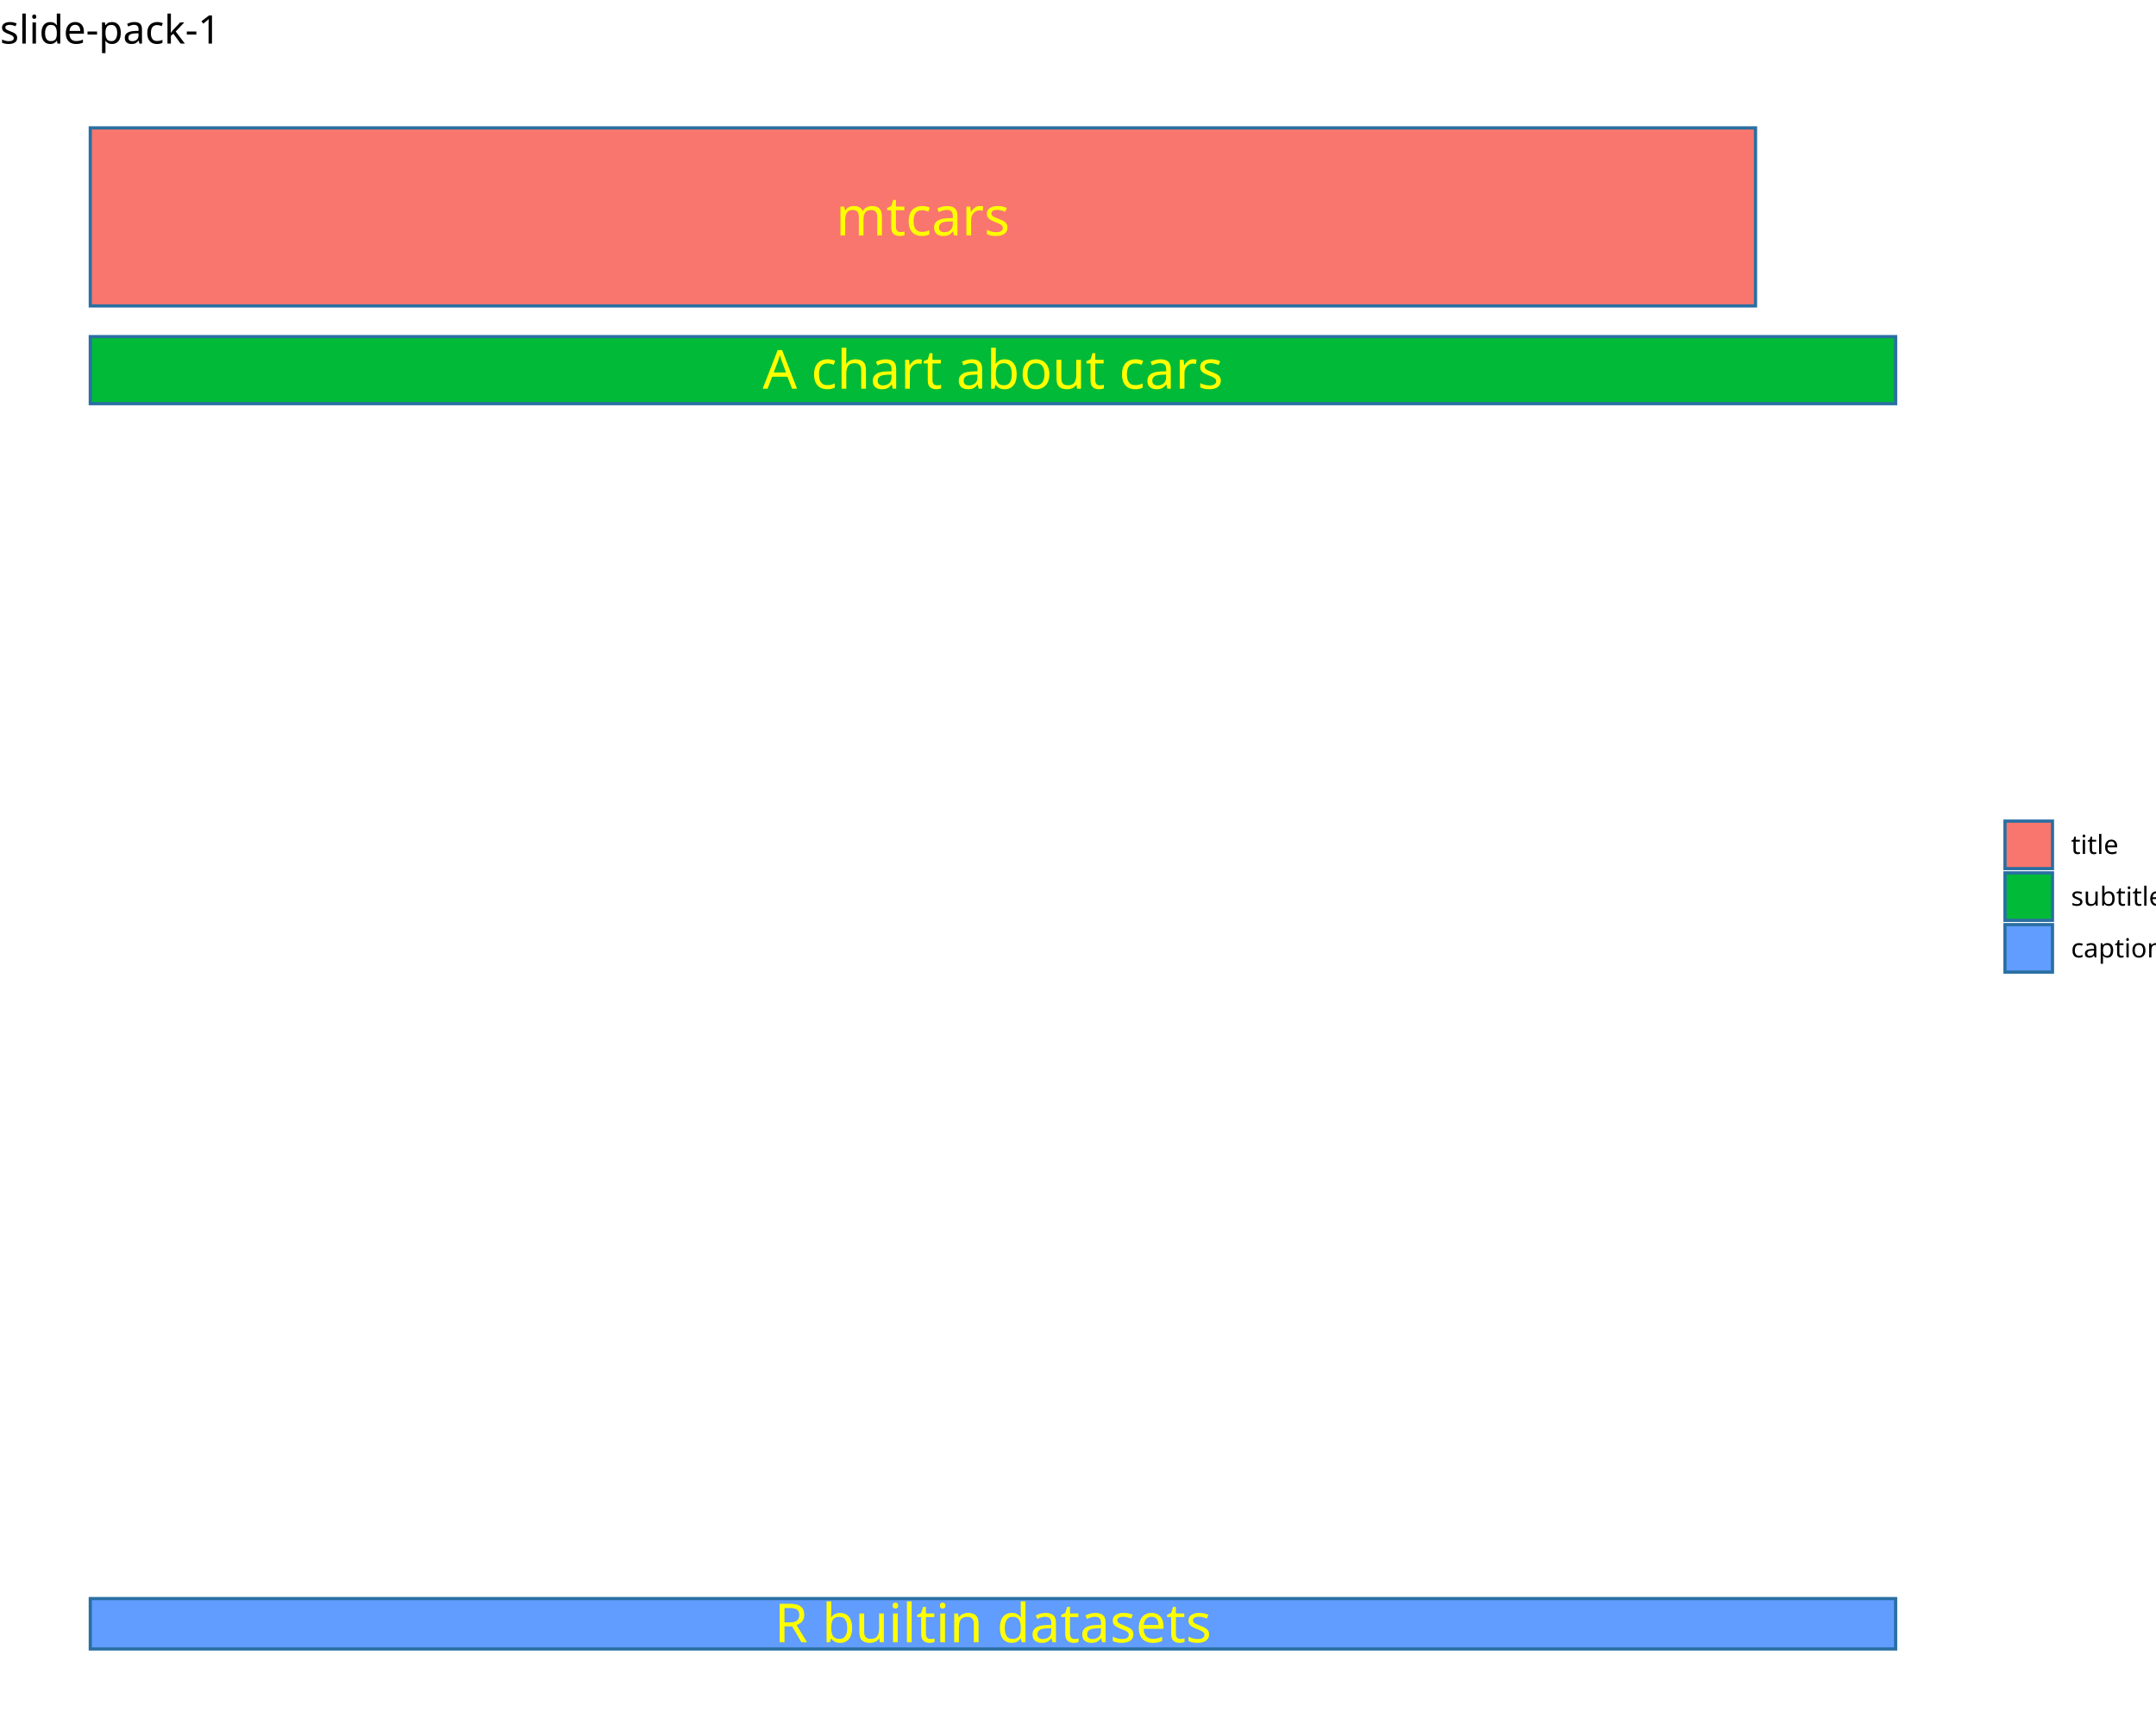
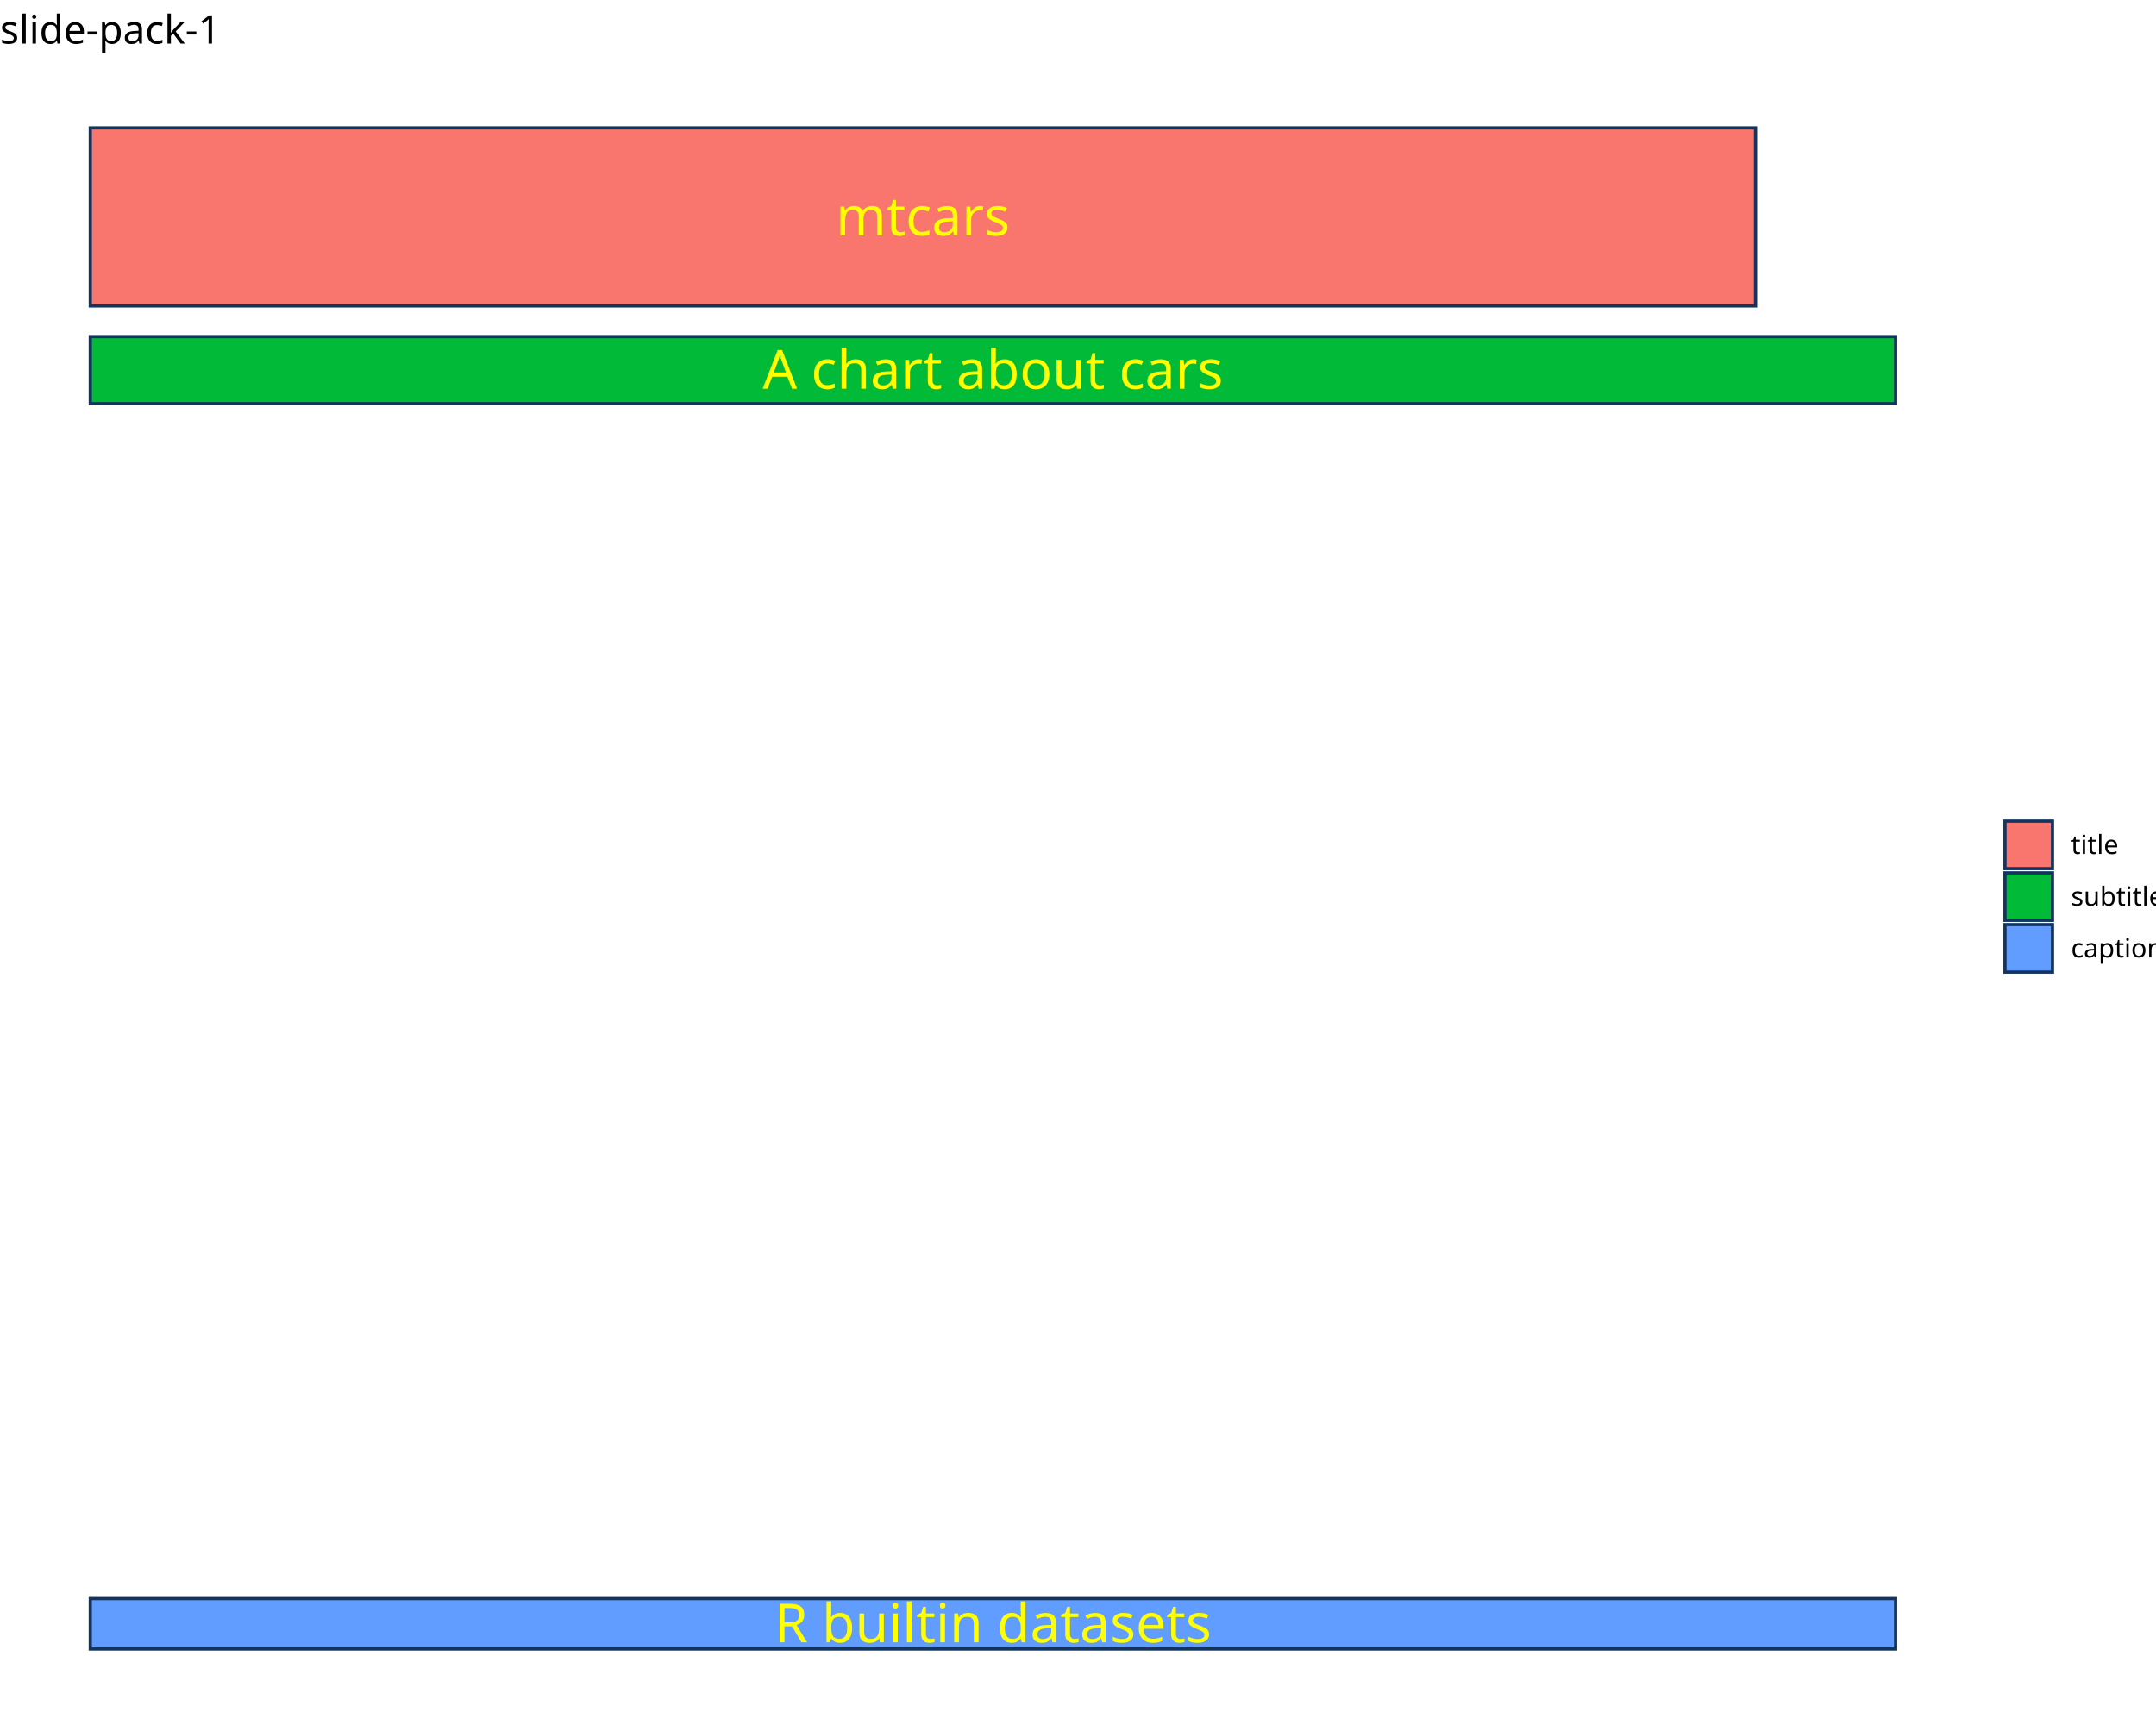
<svg xmlns="http://www.w3.org/2000/svg" class="svglite" data-engine-version="2.0" width="720.00pt" height="576.00pt" viewBox="0 0 720.00 576.00">
  <defs>
    <style type="text/css">
    .svglite line, .svglite polyline, .svglite polygon, .svglite path, .svglite rect, .svglite circle {
      fill: none;
      stroke: #000000;
      stroke-linecap: round;
      stroke-linejoin: round;
      stroke-miterlimit: 10.00;
    }
  </style>
  </defs>
  <rect width="100%" height="100%" style="stroke: none; fill: #FFFFFF;" />
  <defs>
    <clipPath id="cpMC4wMHw3MjAuMDB8MC4wMHw1NzYuMDA=">
      <rect x="0.00" y="0.00" width="720.00" height="576.00" />
    </clipPath>
  </defs>
  <g clip-path="url(#cpMC4wMHw3MjAuMDB8MC4wMHw1NzYuMDA=)">
</g>
  <defs>
    <clipPath id="cpMC4wMHw2NjMuMTl8MTcuMzB8NTc2LjAw">
      <rect x="0.00" y="17.30" width="663.19" height="558.70" />
    </clipPath>
  </defs>
  <g clip-path="url(#cpMC4wMHw2NjMuMTl8MTcuMzB8NTc2LjAw)">
-     <rect x="30.15" y="42.70" width="556.11" height="59.45" style="stroke-width: 1.07; stroke: #2A6FA2; stroke-linecap: square; stroke-linejoin: miter; fill: #F8766D;" />
-     <rect x="30.15" y="112.40" width="602.90" height="22.39" style="stroke-width: 1.07; stroke: #2A6FA2; stroke-linecap: square; stroke-linejoin: miter; fill: #00BA38;" />
-     <rect x="30.15" y="533.79" width="602.90" height="16.82" style="stroke-width: 1.07; stroke: #2A6FA2; stroke-linecap: square; stroke-linejoin: miter; fill: #619CFF;" />
+     <rect x="30.15" y="42.70" width="556.11" height="59.45" style="stroke-width: 1.07; stroke: #13345E; stroke-linecap: butt; stroke-linejoin: miter; fill: #F8766D;" />
+     <rect x="30.15" y="112.40" width="602.90" height="22.39" style="stroke-width: 1.07; stroke: #13345E; stroke-linecap: butt; stroke-linejoin: miter; fill: #00BA38;" />
+     <rect x="30.15" y="533.79" width="602.90" height="16.82" style="stroke-width: 1.07; stroke: #13345E; stroke-linecap: butt; stroke-linejoin: miter; fill: #619CFF;" />
    <text x="308.20" y="78.62" text-anchor="middle" style="font-size: 18.00px; fill: #FFFF00; font-family: sans;" textLength="54.02px" lengthAdjust="spacingAndGlyphs">mtcars</text>
    <text x="331.60" y="129.79" text-anchor="middle" style="font-size: 18.00px; fill: #FFFF00; font-family: sans;" textLength="146.10px" lengthAdjust="spacingAndGlyphs">A chart about cars</text>
    <text x="331.60" y="548.39" text-anchor="middle" style="font-size: 18.00px; fill: #FFFF00; font-family: sans;" textLength="138.09px" lengthAdjust="spacingAndGlyphs">R builtin datasets</text>
  </g>
  <g clip-path="url(#cpMC4wMHw3MjAuMDB8MC4wMHw1NzYuMDA=)">
-     <rect x="669.57" y="274.18" width="15.86" height="15.86" style="stroke-width: 1.07; stroke: #2A6FA2; stroke-linecap: square; stroke-linejoin: miter; fill: #F8766D;" />
-     <rect x="669.57" y="291.46" width="15.86" height="15.86" style="stroke-width: 1.07; stroke: #2A6FA2; stroke-linecap: square; stroke-linejoin: miter; fill: #00BA38;" />
-     <rect x="669.57" y="308.74" width="15.86" height="15.86" style="stroke-width: 1.07; stroke: #2A6FA2; stroke-linecap: square; stroke-linejoin: miter; fill: #619CFF;" />
+     <rect x="669.57" y="274.18" width="15.86" height="15.86" style="stroke-width: 1.07; stroke: #13345E; stroke-linecap: butt; stroke-linejoin: miter; fill: #F8766D;" />
+     <rect x="669.57" y="291.46" width="15.86" height="15.86" style="stroke-width: 1.07; stroke: #13345E; stroke-linecap: butt; stroke-linejoin: miter; fill: #00BA38;" />
+     <rect x="669.57" y="308.74" width="15.86" height="15.86" style="stroke-width: 1.07; stroke: #13345E; stroke-linecap: butt; stroke-linejoin: miter; fill: #619CFF;" />
    <text x="691.62" y="285.14" style="font-size: 8.80px; font-family: sans;" textLength="13.69px" lengthAdjust="spacingAndGlyphs">title</text>
    <text x="691.62" y="302.42" style="font-size: 8.80px; font-family: sans;" textLength="27.88px" lengthAdjust="spacingAndGlyphs">subtitle</text>
    <text x="691.62" y="319.70" style="font-size: 8.80px; font-family: sans;" textLength="28.38px" lengthAdjust="spacingAndGlyphs">caption</text>
    <text x="0.00" y="14.56" style="font-size: 13.20px; font-family: sans;" textLength="71.18px" lengthAdjust="spacingAndGlyphs">slide-pack-1</text>
  </g>
</svg>
